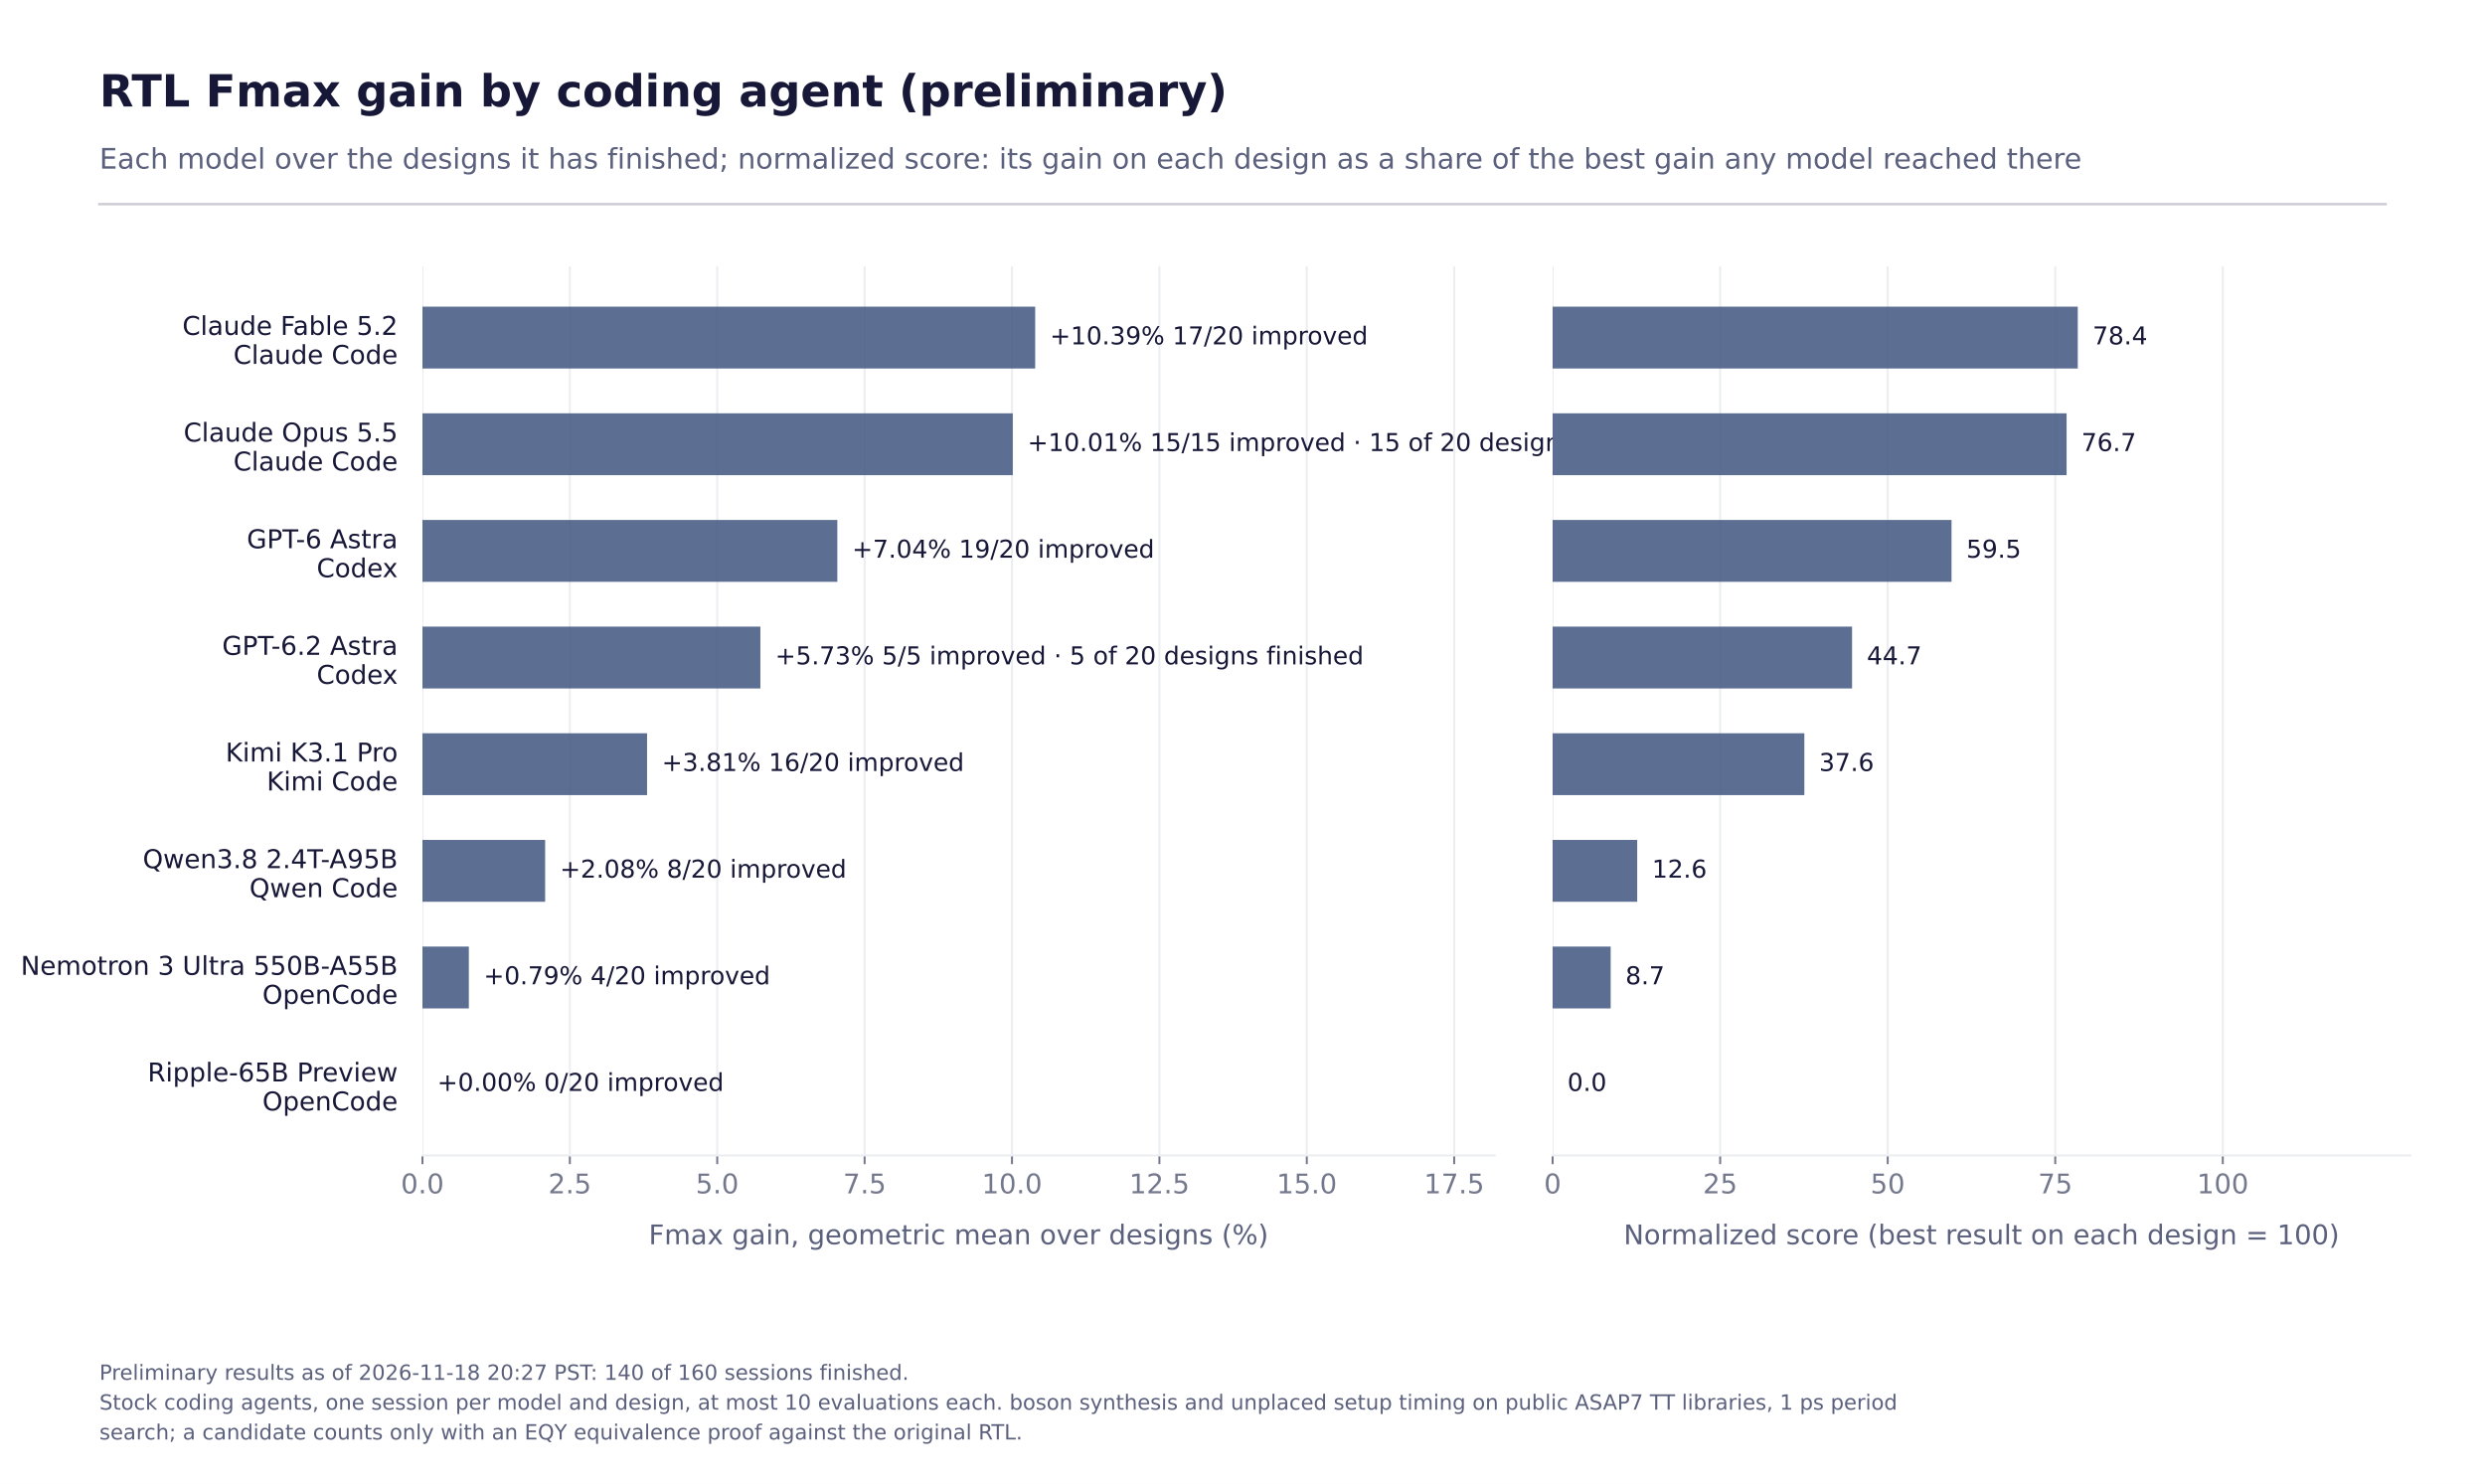
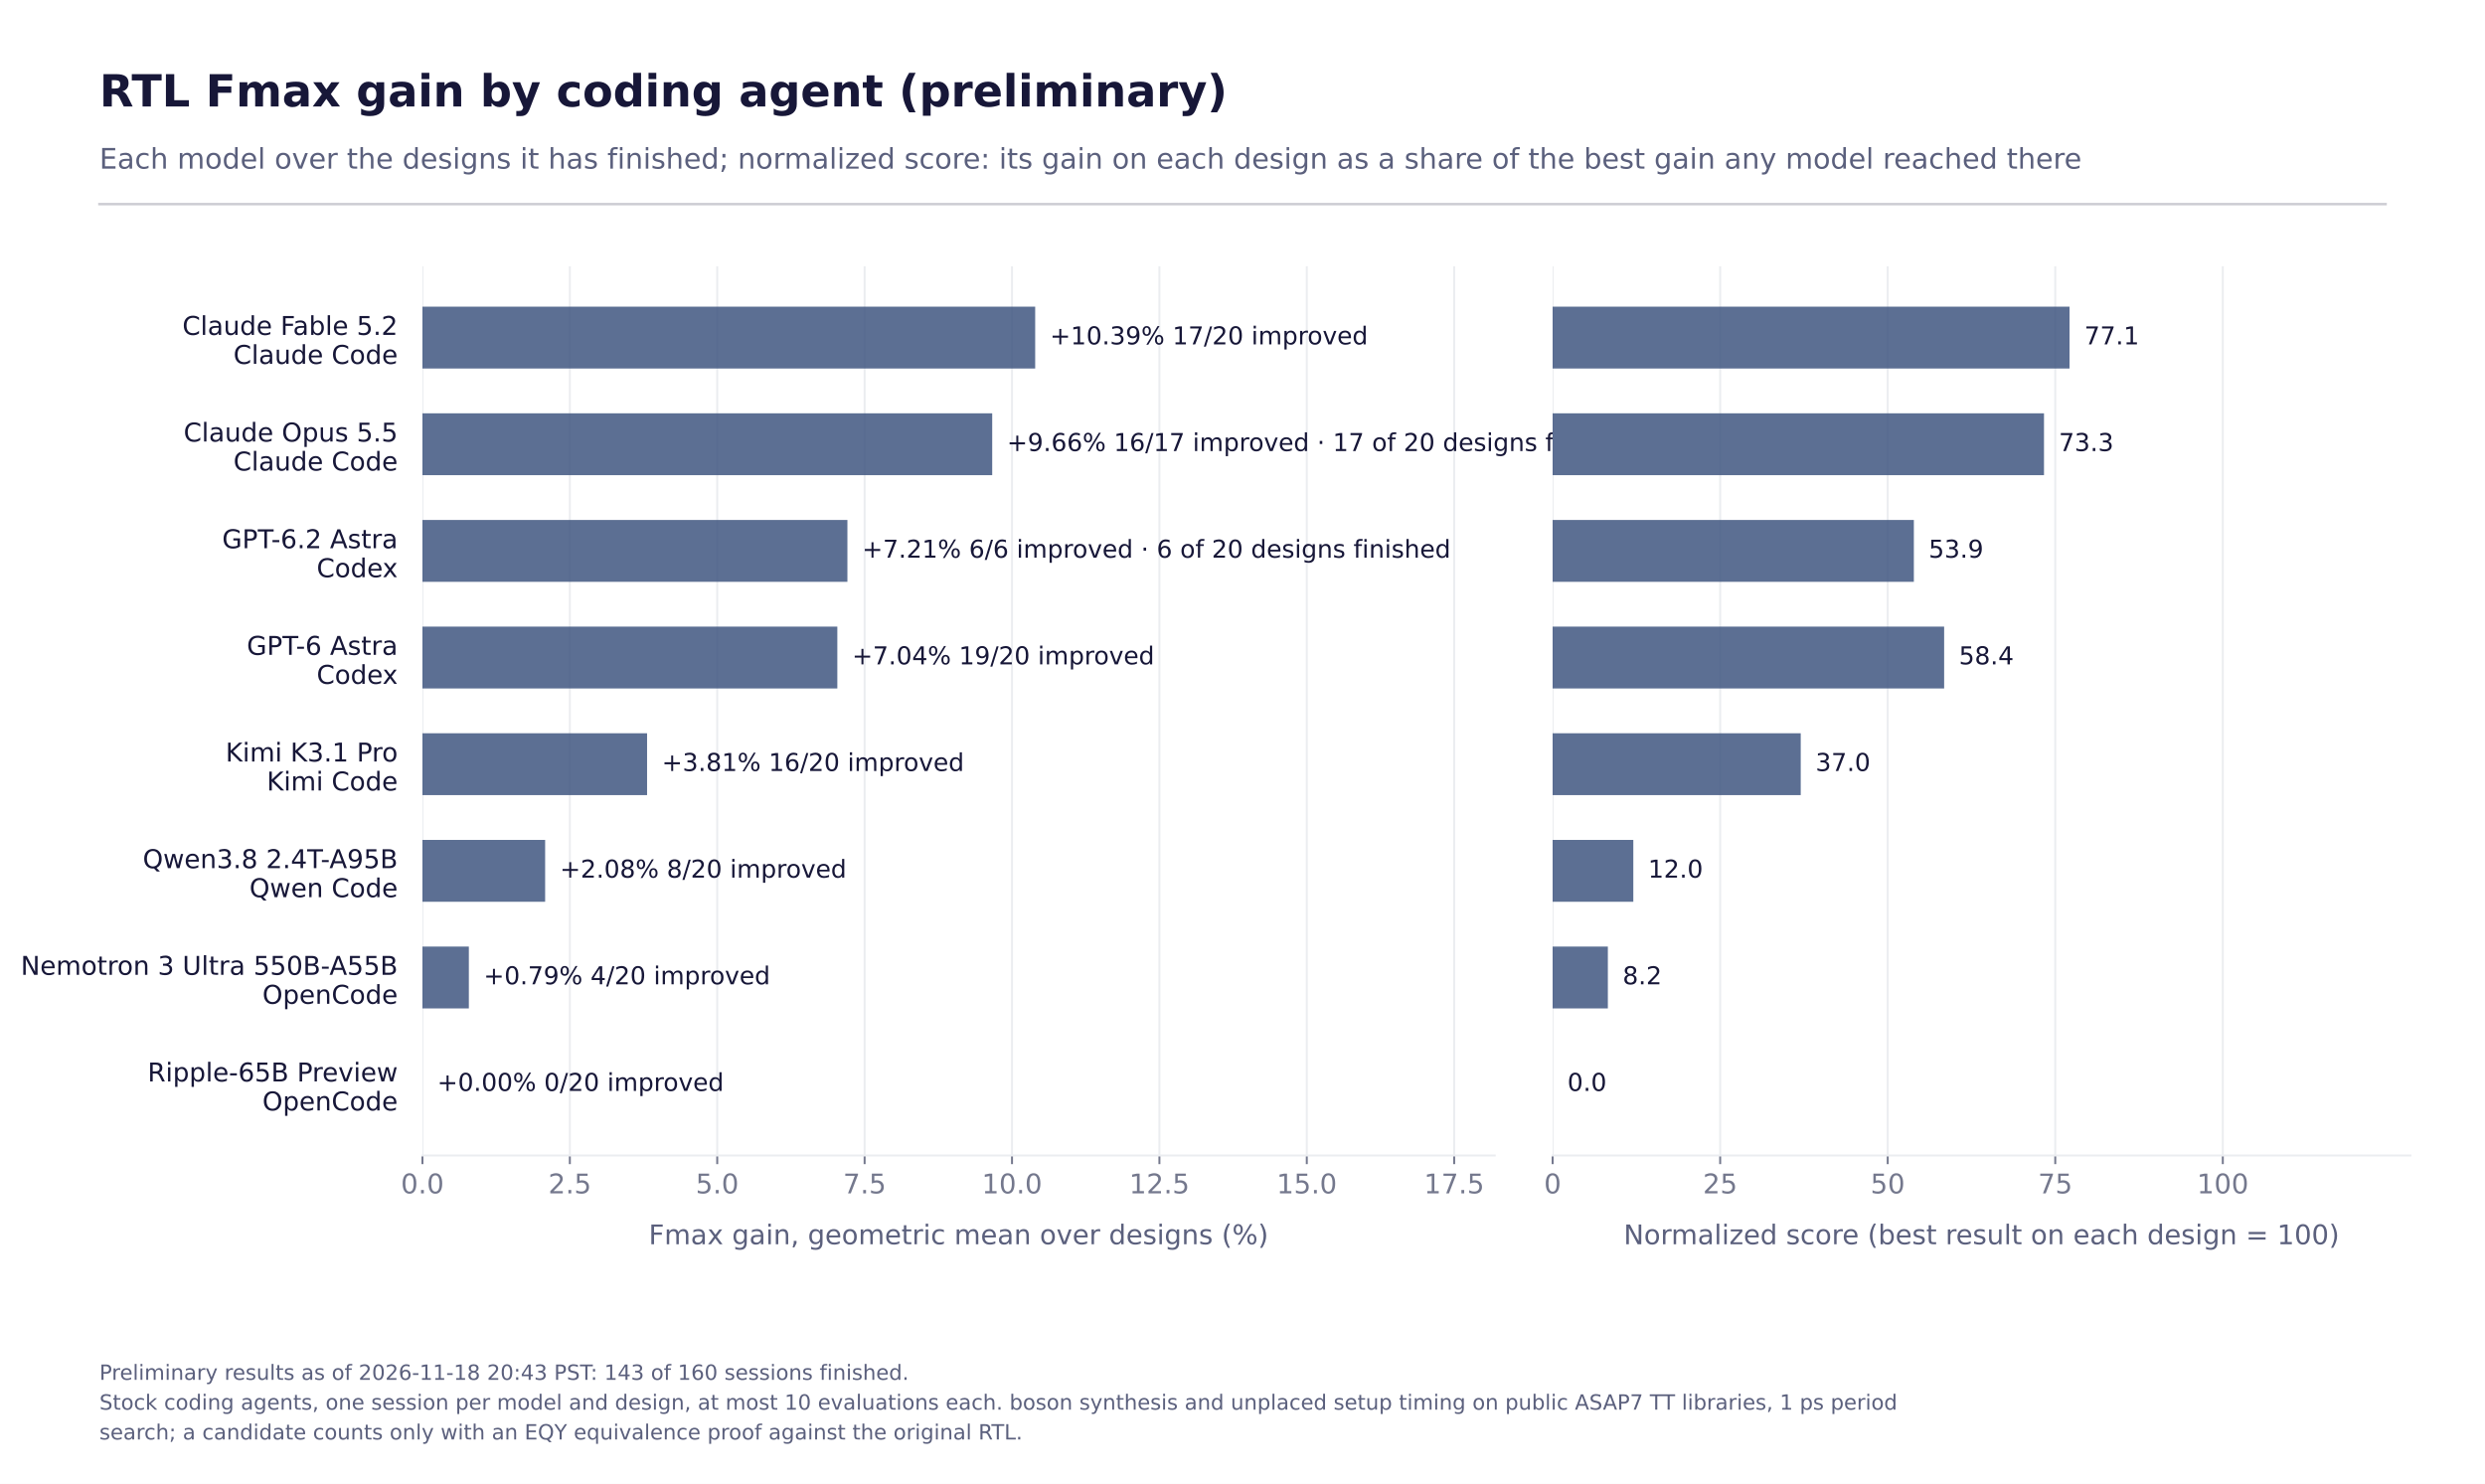
<svg xmlns="http://www.w3.org/2000/svg" xmlns:xlink="http://www.w3.org/1999/xlink" width="1008pt" height="601.92pt" viewBox="0 0 1008 601.92" version="1.1">
  <defs>
    <style type="text/css">*{stroke-linejoin: round; stroke-linecap: butt}</style>
  </defs>
  <g id="figure_1">
    <g id="patch_1">
      <path d="M 0 601.92  L 1008 601.92  L 1008 0  L 0 0  z " style="fill: #ffffff" />
    </g>
    <g id="axes_1">
      <g id="patch_2">
        <path d="M 171.36 468.72  L 606.311 468.72  L 606.311 108  L 171.36 108  z " style="fill: #ffffff" />
      </g>
      <g id="matplotlib.axis_1">
        <g id="xtick_1">
          <g id="line2d_1">
-             <path d="M 171.36 468.72  L 171.36 108  " clip-path="url(#pba1dd83146)" style="fill: none; stroke: #ebedf0; stroke-width: 0.8; stroke-linecap: square" />
+             <path d="M 171.36 468.72  L 171.36 108  " clip-path="url(#pb3bda55762)" style="fill: none; stroke: #ebedf0; stroke-width: 0.8; stroke-linecap: square" />
          </g>
          <g id="line2d_2">
            <defs>
              <path id="m93d353a957" d="M 0 0  L 0 3.5  " style="stroke: #74788d; stroke-width: 0.8" />
            </defs>
            <g>
              <use xlink:href="#m93d353a957" x="171.36" y="468.72" style="fill: #74788d; stroke: #74788d; stroke-width: 0.8" />
            </g>
          </g>
          <g id="text_1">
            <text style="fill: #74788d; font: 11px 'DejaVu Sans'; text-anchor: middle" x="171.36" y="484.078" transform="rotate(-0 171.36 484.0783)">0.0</text>
          </g>
        </g>
        <g id="xtick_2">
          <g id="line2d_3">
-             <path d="M 231.146 468.72  L 231.146 108  " clip-path="url(#pba1dd83146)" style="fill: none; stroke: #ebedf0; stroke-width: 0.8; stroke-linecap: square" />
+             <path d="M 231.146 468.72  L 231.146 108  " clip-path="url(#pb3bda55762)" style="fill: none; stroke: #ebedf0; stroke-width: 0.8; stroke-linecap: square" />
          </g>
          <g id="line2d_4">
            <g>
              <use xlink:href="#m93d353a957" x="231.146" y="468.72" style="fill: #74788d; stroke: #74788d; stroke-width: 0.8" />
            </g>
          </g>
          <g id="text_2">
            <text style="fill: #74788d; font: 11px 'DejaVu Sans'; text-anchor: middle" x="231.146" y="484.078" transform="rotate(-0 231.1463 484.0783)">2.5</text>
          </g>
        </g>
        <g id="xtick_3">
          <g id="line2d_5">
-             <path d="M 290.933 468.72  L 290.933 108  " clip-path="url(#pba1dd83146)" style="fill: none; stroke: #ebedf0; stroke-width: 0.8; stroke-linecap: square" />
+             <path d="M 290.933 468.72  L 290.933 108  " clip-path="url(#pb3bda55762)" style="fill: none; stroke: #ebedf0; stroke-width: 0.8; stroke-linecap: square" />
          </g>
          <g id="line2d_6">
            <g>
              <use xlink:href="#m93d353a957" x="290.933" y="468.72" style="fill: #74788d; stroke: #74788d; stroke-width: 0.8" />
            </g>
          </g>
          <g id="text_3">
            <text style="fill: #74788d; font: 11px 'DejaVu Sans'; text-anchor: middle" x="290.933" y="484.078" transform="rotate(-0 290.9326 484.0783)">5.0</text>
          </g>
        </g>
        <g id="xtick_4">
          <g id="line2d_7">
-             <path d="M 350.719 468.72  L 350.719 108  " clip-path="url(#pba1dd83146)" style="fill: none; stroke: #ebedf0; stroke-width: 0.8; stroke-linecap: square" />
+             <path d="M 350.719 468.72  L 350.719 108  " clip-path="url(#pb3bda55762)" style="fill: none; stroke: #ebedf0; stroke-width: 0.8; stroke-linecap: square" />
          </g>
          <g id="line2d_8">
            <g>
              <use xlink:href="#m93d353a957" x="350.719" y="468.72" style="fill: #74788d; stroke: #74788d; stroke-width: 0.8" />
            </g>
          </g>
          <g id="text_4">
            <text style="fill: #74788d; font: 11px 'DejaVu Sans'; text-anchor: middle" x="350.719" y="484.078" transform="rotate(-0 350.719 484.0783)">7.5</text>
          </g>
        </g>
        <g id="xtick_5">
          <g id="line2d_9">
-             <path d="M 410.505 468.72  L 410.505 108  " clip-path="url(#pba1dd83146)" style="fill: none; stroke: #ebedf0; stroke-width: 0.8; stroke-linecap: square" />
+             <path d="M 410.505 468.72  L 410.505 108  " clip-path="url(#pb3bda55762)" style="fill: none; stroke: #ebedf0; stroke-width: 0.8; stroke-linecap: square" />
          </g>
          <g id="line2d_10">
            <g>
              <use xlink:href="#m93d353a957" x="410.505" y="468.72" style="fill: #74788d; stroke: #74788d; stroke-width: 0.8" />
            </g>
          </g>
          <g id="text_5">
            <text style="fill: #74788d; font: 11px 'DejaVu Sans'; text-anchor: middle" x="410.505" y="484.078" transform="rotate(-0 410.5053 484.0783)">10.0</text>
          </g>
        </g>
        <g id="xtick_6">
          <g id="line2d_11">
-             <path d="M 470.292 468.72  L 470.292 108  " clip-path="url(#pba1dd83146)" style="fill: none; stroke: #ebedf0; stroke-width: 0.8; stroke-linecap: square" />
+             <path d="M 470.292 468.72  L 470.292 108  " clip-path="url(#pb3bda55762)" style="fill: none; stroke: #ebedf0; stroke-width: 0.8; stroke-linecap: square" />
          </g>
          <g id="line2d_12">
            <g>
              <use xlink:href="#m93d353a957" x="470.292" y="468.72" style="fill: #74788d; stroke: #74788d; stroke-width: 0.8" />
            </g>
          </g>
          <g id="text_6">
            <text style="fill: #74788d; font: 11px 'DejaVu Sans'; text-anchor: middle" x="470.292" y="484.078" transform="rotate(-0 470.2916 484.0783)">12.5</text>
          </g>
        </g>
        <g id="xtick_7">
          <g id="line2d_13">
-             <path d="M 530.078 468.72  L 530.078 108  " clip-path="url(#pba1dd83146)" style="fill: none; stroke: #ebedf0; stroke-width: 0.8; stroke-linecap: square" />
+             <path d="M 530.078 468.72  L 530.078 108  " clip-path="url(#pb3bda55762)" style="fill: none; stroke: #ebedf0; stroke-width: 0.8; stroke-linecap: square" />
          </g>
          <g id="line2d_14">
            <g>
              <use xlink:href="#m93d353a957" x="530.078" y="468.72" style="fill: #74788d; stroke: #74788d; stroke-width: 0.8" />
            </g>
          </g>
          <g id="text_7">
            <text style="fill: #74788d; font: 11px 'DejaVu Sans'; text-anchor: middle" x="530.078" y="484.078" transform="rotate(-0 530.0779 484.0783)">15.0</text>
          </g>
        </g>
        <g id="xtick_8">
          <g id="line2d_15">
-             <path d="M 589.864 468.72  L 589.864 108  " clip-path="url(#pba1dd83146)" style="fill: none; stroke: #ebedf0; stroke-width: 0.8; stroke-linecap: square" />
+             <path d="M 589.864 468.72  L 589.864 108  " clip-path="url(#pb3bda55762)" style="fill: none; stroke: #ebedf0; stroke-width: 0.8; stroke-linecap: square" />
          </g>
          <g id="line2d_16">
            <g>
              <use xlink:href="#m93d353a957" x="589.864" y="468.72" style="fill: #74788d; stroke: #74788d; stroke-width: 0.8" />
            </g>
          </g>
          <g id="text_8">
            <text style="fill: #74788d; font: 11px 'DejaVu Sans'; text-anchor: middle" x="589.864" y="484.078" transform="rotate(-0 589.8642 484.0783)">17.5</text>
          </g>
        </g>
        <g id="text_9">
          <text style="fill: #5b607d; font: 11px 'DejaVu Sans'; text-anchor: middle" x="388.836" y="504.724" transform="rotate(-0 388.8357 504.7242)">Fmax gain, geometric mean over designs (%)</text>
        </g>
      </g>
      <g id="matplotlib.axis_2">
        <g id="ytick_1">
          <g id="line2d_17" />
          <g id="text_10">
            <text style="fill: #171738; font: 10.5px 'DejaVu Sans'" transform="translate(73.96391 135.8506)">Claude Fable 5.2</text>
            <text style="fill: #171738; font: 10.5px 'DejaVu Sans'" transform="translate(94.67516 147.6083)">Claude Code</text>
          </g>
        </g>
        <g id="ytick_2">
          <g id="line2d_18" />
          <g id="text_11">
            <text style="fill: #171738; font: 10.5px 'DejaVu Sans'" transform="translate(74.46758 179.1127)">Claude Opus 5.5</text>
            <text style="fill: #171738; font: 10.5px 'DejaVu Sans'" transform="translate(94.67516 190.8704)">Claude Code</text>
          </g>
        </g>
        <g id="ytick_3">
          <g id="line2d_19" />
          <g id="text_12">
-             <text style="fill: #171738; font: 10.5px 'DejaVu Sans'" transform="translate(100.1122 222.3749)">GPT-6 Astra</text>
+             <text style="fill: #171738; font: 10.5px 'DejaVu Sans'" transform="translate(90.09453 222.3749)">GPT-6.2 Astra</text>
            <text style="fill: #171738; font: 10.5px 'DejaVu Sans'" transform="translate(128.4458 234.1326)">Codex</text>
          </g>
        </g>
        <g id="ytick_4">
          <g id="line2d_20" />
          <g id="text_13">
-             <text style="fill: #171738; font: 10.5px 'DejaVu Sans'" transform="translate(90.09453 265.6371)">GPT-6.2 Astra</text>
+             <text style="fill: #171738; font: 10.5px 'DejaVu Sans'" transform="translate(100.1122 265.6371)">GPT-6 Astra</text>
            <text style="fill: #171738; font: 10.5px 'DejaVu Sans'" transform="translate(128.4458 277.3948)">Codex</text>
          </g>
        </g>
        <g id="ytick_5">
          <g id="line2d_21" />
          <g id="text_14">
            <text style="fill: #171738; font: 10.5px 'DejaVu Sans'" transform="translate(91.50219 308.8993)">Kimi K3.1 Pro</text>
            <text style="fill: #171738; font: 10.5px 'DejaVu Sans'" transform="translate(108.1923 320.657)">Kimi Code</text>
          </g>
        </g>
        <g id="ytick_6">
          <g id="line2d_22" />
          <g id="text_15">
            <text style="fill: #171738; font: 10.5px 'DejaVu Sans'" transform="translate(57.90383 352.1614)">Qwen3.8 2.4T-A95B</text>
            <text style="fill: #171738; font: 10.5px 'DejaVu Sans'" transform="translate(101.172 363.9191)">Qwen Code</text>
          </g>
        </g>
        <g id="ytick_7">
          <g id="line2d_23" />
          <g id="text_16">
            <text style="fill: #171738; font: 10.5px 'DejaVu Sans'" transform="translate(8.409453 395.4236)">Nemotron 3 Ultra 550B-A55B</text>
            <text style="fill: #171738; font: 10.5px 'DejaVu Sans'" transform="translate(106.4302 407.1813)">OpenCode</text>
          </g>
        </g>
        <g id="ytick_8">
          <g id="line2d_24" />
          <g id="text_17">
            <text style="fill: #171738; font: 10.5px 'DejaVu Sans'" transform="translate(59.87914 438.6858)">Ripple-65B Preview</text>
            <text style="fill: #171738; font: 10.5px 'DejaVu Sans'" transform="translate(106.4302 450.4435)">OpenCode</text>
          </g>
        </g>
      </g>
      <g id="patch_3">
-         <path d="M 171.36 124.396  L 419.904 124.396  L 419.904 149.488  L 171.36 149.488  z " clip-path="url(#pba1dd83146)" style="fill: #3f5680; opacity: 0.85" />
+         <path d="M 171.36 124.396  L 419.904 124.396  L 419.904 149.488  L 171.36 149.488  z " clip-path="url(#pb3bda55762)" style="fill: #3f5680; opacity: 0.85" />
      </g>
      <g id="patch_4">
-         <path d="M 171.36 167.659  L 410.816 167.659  L 410.816 192.751  L 171.36 192.751  z " clip-path="url(#pba1dd83146)" style="fill: #3f5680; opacity: 0.85" />
+         <path d="M 171.36 167.659  L 402.47 167.659  L 402.47 192.751  L 171.36 192.751  z " clip-path="url(#pb3bda55762)" style="fill: #3f5680; opacity: 0.85" />
      </g>
      <g id="patch_5">
-         <path d="M 171.36 210.921  L 339.647 210.921  L 339.647 236.013  L 171.36 236.013  z " clip-path="url(#pba1dd83146)" style="fill: #3f5680; opacity: 0.85" />
+         <path d="M 171.36 210.921  L 343.736 210.921  L 343.736 236.013  L 171.36 236.013  z " clip-path="url(#pb3bda55762)" style="fill: #3f5680; opacity: 0.85" />
      </g>
      <g id="patch_6">
-         <path d="M 171.36 254.183  L 308.438 254.183  L 308.438 279.275  L 171.36 279.275  z " clip-path="url(#pba1dd83146)" style="fill: #3f5680; opacity: 0.85" />
+         <path d="M 171.36 254.183  L 339.647 254.183  L 339.647 279.275  L 171.36 279.275  z " clip-path="url(#pb3bda55762)" style="fill: #3f5680; opacity: 0.85" />
      </g>
      <g id="patch_7">
-         <path d="M 171.36 297.445  L 262.474 297.445  L 262.474 322.537  L 171.36 322.537  z " clip-path="url(#pba1dd83146)" style="fill: #3f5680; opacity: 0.85" />
+         <path d="M 171.36 297.445  L 262.474 297.445  L 262.474 322.537  L 171.36 322.537  z " clip-path="url(#pb3bda55762)" style="fill: #3f5680; opacity: 0.85" />
      </g>
      <g id="patch_8">
-         <path d="M 171.36 340.707  L 221.126 340.707  L 221.126 365.799  L 171.36 365.799  z " clip-path="url(#pba1dd83146)" style="fill: #3f5680; opacity: 0.85" />
+         <path d="M 171.36 340.707  L 221.126 340.707  L 221.126 365.799  L 171.36 365.799  z " clip-path="url(#pb3bda55762)" style="fill: #3f5680; opacity: 0.85" />
      </g>
      <g id="patch_9">
-         <path d="M 171.36 383.969  L 190.181 383.969  L 190.181 409.061  L 171.36 409.061  z " clip-path="url(#pba1dd83146)" style="fill: #3f5680; opacity: 0.85" />
+         <path d="M 171.36 383.969  L 190.181 383.969  L 190.181 409.061  L 171.36 409.061  z " clip-path="url(#pb3bda55762)" style="fill: #3f5680; opacity: 0.85" />
      </g>
      <g id="patch_10">
-         <path d="M 171.36 427.232  L 171.36 427.232  L 171.36 452.324  L 171.36 452.324  z " clip-path="url(#pba1dd83146)" style="fill: #3f5680; opacity: 0.85" />
+         <path d="M 171.36 427.232  L 171.36 427.232  L 171.36 452.324  L 171.36 452.324  z " clip-path="url(#pb3bda55762)" style="fill: #3f5680; opacity: 0.85" />
      </g>
      <g id="patch_11">
        <path d="M 171.36 468.72  L 606.311 468.72  " style="fill: none; stroke: #ebedf0; stroke-width: 0.8; stroke-linejoin: miter; stroke-linecap: square" />
      </g>
      <g id="text_18">
        <text style="fill: #171738; font: 10px 'DejaVu Sans'; text-anchor: start" x="425.904" y="139.702" transform="rotate(-0 425.9037 139.7018)">+10.39%   17/20 improved</text>
      </g>
      <g id="text_19">
-         <text style="fill: #171738; font: 10px 'DejaVu Sans'; text-anchor: start" x="416.816" y="182.964" transform="rotate(-0 416.8162 182.9639)">+10.01%   15/15 improved · 15 of 20 designs finished</text>
+         <text style="fill: #171738; font: 10px 'DejaVu Sans'; text-anchor: start" x="408.47" y="182.964" transform="rotate(-0 408.47 182.9639)">+9.66%   16/17 improved · 17 of 20 designs finished</text>
      </g>
      <g id="text_20">
-         <text style="fill: #171738; font: 10px 'DejaVu Sans'; text-anchor: start" x="345.647" y="226.226" transform="rotate(-0 345.6465 226.2261)">+7.04%   19/20 improved</text>
+         <text style="fill: #171738; font: 10px 'DejaVu Sans'; text-anchor: start" x="349.736" y="226.226" transform="rotate(-0 349.7359 226.2261)">+7.21%   6/6 improved · 6 of 20 designs finished</text>
      </g>
      <g id="text_21">
-         <text style="fill: #171738; font: 10px 'DejaVu Sans'; text-anchor: start" x="314.438" y="269.488" transform="rotate(-0 314.4381 269.4883)">+5.73%   5/5 improved · 5 of 20 designs finished</text>
+         <text style="fill: #171738; font: 10px 'DejaVu Sans'; text-anchor: start" x="345.647" y="269.488" transform="rotate(-0 345.6465 269.4883)">+7.04%   19/20 improved</text>
      </g>
      <g id="text_22">
        <text style="fill: #171738; font: 10px 'DejaVu Sans'; text-anchor: start" x="268.474" y="312.75" transform="rotate(-0 268.4744 312.7505)">+3.81%   16/20 improved</text>
      </g>
      <g id="text_23">
        <text style="fill: #171738; font: 10px 'DejaVu Sans'; text-anchor: start" x="227.126" y="356.013" transform="rotate(-0 227.1261 356.0126)">+2.08%   8/20 improved</text>
      </g>
      <g id="text_24">
        <text style="fill: #171738; font: 10px 'DejaVu Sans'; text-anchor: start" x="196.181" y="399.275" transform="rotate(-0 196.1807 399.2748)">+0.79%   4/20 improved</text>
      </g>
      <g id="text_25">
        <text style="fill: #171738; font: 10px 'DejaVu Sans'; text-anchor: start" x="177.36" y="442.537" transform="rotate(-0 177.36 442.537)">+0.00%   0/20 improved</text>
      </g>
    </g>
    <g id="axes_2">
      <g id="patch_12">
        <path d="M 629.799 468.72  L 977.76 468.72  L 977.76 108  L 629.799 108  z " style="fill: #ffffff" />
      </g>
      <g id="matplotlib.axis_3">
        <g id="xtick_9">
          <g id="line2d_25">
-             <path d="M 629.799 468.72  L 629.799 108  " clip-path="url(#p0ac3e5d269)" style="fill: none; stroke: #ebedf0; stroke-width: 0.8; stroke-linecap: square" />
+             <path d="M 629.799 468.72  L 629.799 108  " clip-path="url(#p01aa2b09fa)" style="fill: none; stroke: #ebedf0; stroke-width: 0.8; stroke-linecap: square" />
          </g>
          <g id="line2d_26">
            <g>
              <use xlink:href="#m93d353a957" x="629.799" y="468.72" style="fill: #74788d; stroke: #74788d; stroke-width: 0.8" />
            </g>
          </g>
          <g id="text_26">
            <text style="fill: #74788d; font: 11px 'DejaVu Sans'; text-anchor: middle" x="629.799" y="484.078" transform="rotate(-0 629.7988 484.0783)">0</text>
          </g>
        </g>
        <g id="xtick_10">
          <g id="line2d_27">
-             <path d="M 697.76 468.72  L 697.76 108  " clip-path="url(#p0ac3e5d269)" style="fill: none; stroke: #ebedf0; stroke-width: 0.8; stroke-linecap: square" />
+             <path d="M 697.76 468.72  L 697.76 108  " clip-path="url(#p01aa2b09fa)" style="fill: none; stroke: #ebedf0; stroke-width: 0.8; stroke-linecap: square" />
          </g>
          <g id="line2d_28">
            <g>
              <use xlink:href="#m93d353a957" x="697.76" y="468.72" style="fill: #74788d; stroke: #74788d; stroke-width: 0.8" />
            </g>
          </g>
          <g id="text_27">
            <text style="fill: #74788d; font: 11px 'DejaVu Sans'; text-anchor: middle" x="697.76" y="484.078" transform="rotate(-0 697.76 484.0783)">25</text>
          </g>
        </g>
        <g id="xtick_11">
          <g id="line2d_29">
-             <path d="M 765.721 468.72  L 765.721 108  " clip-path="url(#p0ac3e5d269)" style="fill: none; stroke: #ebedf0; stroke-width: 0.8; stroke-linecap: square" />
+             <path d="M 765.721 468.72  L 765.721 108  " clip-path="url(#p01aa2b09fa)" style="fill: none; stroke: #ebedf0; stroke-width: 0.8; stroke-linecap: square" />
          </g>
          <g id="line2d_30">
            <g>
              <use xlink:href="#m93d353a957" x="765.721" y="468.72" style="fill: #74788d; stroke: #74788d; stroke-width: 0.8" />
            </g>
          </g>
          <g id="text_28">
            <text style="fill: #74788d; font: 11px 'DejaVu Sans'; text-anchor: middle" x="765.721" y="484.078" transform="rotate(-0 765.7212 484.0783)">50</text>
          </g>
        </g>
        <g id="xtick_12">
          <g id="line2d_31">
-             <path d="M 833.682 468.72  L 833.682 108  " clip-path="url(#p0ac3e5d269)" style="fill: none; stroke: #ebedf0; stroke-width: 0.8; stroke-linecap: square" />
+             <path d="M 833.682 468.72  L 833.682 108  " clip-path="url(#p01aa2b09fa)" style="fill: none; stroke: #ebedf0; stroke-width: 0.8; stroke-linecap: square" />
          </g>
          <g id="line2d_32">
            <g>
              <use xlink:href="#m93d353a957" x="833.682" y="468.72" style="fill: #74788d; stroke: #74788d; stroke-width: 0.8" />
            </g>
          </g>
          <g id="text_29">
            <text style="fill: #74788d; font: 11px 'DejaVu Sans'; text-anchor: middle" x="833.682" y="484.078" transform="rotate(-0 833.6823 484.0783)">75</text>
          </g>
        </g>
        <g id="xtick_13">
          <g id="line2d_33">
-             <path d="M 901.643 468.72  L 901.643 108  " clip-path="url(#p0ac3e5d269)" style="fill: none; stroke: #ebedf0; stroke-width: 0.8; stroke-linecap: square" />
+             <path d="M 901.643 468.72  L 901.643 108  " clip-path="url(#p01aa2b09fa)" style="fill: none; stroke: #ebedf0; stroke-width: 0.8; stroke-linecap: square" />
          </g>
          <g id="line2d_34">
            <g>
              <use xlink:href="#m93d353a957" x="901.643" y="468.72" style="fill: #74788d; stroke: #74788d; stroke-width: 0.8" />
            </g>
          </g>
          <g id="text_30">
            <text style="fill: #74788d; font: 11px 'DejaVu Sans'; text-anchor: middle" x="901.643" y="484.078" transform="rotate(-0 901.6435 484.0783)">100</text>
          </g>
        </g>
        <g id="text_31">
          <text style="fill: #5b607d; font: 11px 'DejaVu Sans'; text-anchor: middle" x="803.779" y="504.724" transform="rotate(-0 803.7794 504.7242)">Normalized score (best result on each design = 100)</text>
        </g>
      </g>
      <g id="matplotlib.axis_4">
        <g id="ytick_9">
          <g id="line2d_35" />
        </g>
        <g id="ytick_10">
          <g id="line2d_36" />
        </g>
        <g id="ytick_11">
          <g id="line2d_37" />
        </g>
        <g id="ytick_12">
          <g id="line2d_38" />
        </g>
        <g id="ytick_13">
          <g id="line2d_39" />
        </g>
        <g id="ytick_14">
          <g id="line2d_40" />
        </g>
        <g id="ytick_15">
          <g id="line2d_41" />
        </g>
        <g id="ytick_16">
          <g id="line2d_42" />
        </g>
      </g>
      <g id="patch_13">
-         <path d="M 629.799 124.396  L 842.816 124.396  L 842.816 149.488  L 629.799 149.488  z " clip-path="url(#p0ac3e5d269)" style="fill: #3f5680; opacity: 0.85" />
+         <path d="M 629.799 124.396  L 839.473 124.396  L 839.473 149.488  L 629.799 149.488  z " clip-path="url(#p01aa2b09fa)" style="fill: #3f5680; opacity: 0.85" />
      </g>
      <g id="patch_14">
-         <path d="M 629.799 167.659  L 838.277 167.659  L 838.277 192.751  L 629.799 192.751  z " clip-path="url(#p0ac3e5d269)" style="fill: #3f5680; opacity: 0.85" />
+         <path d="M 629.799 167.659  L 829.115 167.659  L 829.115 192.751  L 629.799 192.751  z " clip-path="url(#p01aa2b09fa)" style="fill: #3f5680; opacity: 0.85" />
      </g>
      <g id="patch_15">
-         <path d="M 629.799 210.921  L 791.601 210.921  L 791.601 236.013  L 629.799 236.013  z " clip-path="url(#p0ac3e5d269)" style="fill: #3f5680; opacity: 0.85" />
+         <path d="M 629.799 210.921  L 776.323 210.921  L 776.323 236.013  L 629.799 236.013  z " clip-path="url(#p01aa2b09fa)" style="fill: #3f5680; opacity: 0.85" />
      </g>
      <g id="patch_16">
-         <path d="M 629.799 254.183  L 751.259 254.183  L 751.259 279.275  L 629.799 279.275  z " clip-path="url(#p0ac3e5d269)" style="fill: #3f5680; opacity: 0.85" />
+         <path d="M 629.799 254.183  L 788.61 254.183  L 788.61 279.275  L 629.799 279.275  z " clip-path="url(#p01aa2b09fa)" style="fill: #3f5680; opacity: 0.85" />
      </g>
      <g id="patch_17">
-         <path d="M 629.799 297.445  L 731.904 297.445  L 731.904 322.537  L 629.799 322.537  z " clip-path="url(#p0ac3e5d269)" style="fill: #3f5680; opacity: 0.85" />
+         <path d="M 629.799 297.445  L 730.436 297.445  L 730.436 322.537  L 629.799 322.537  z " clip-path="url(#p01aa2b09fa)" style="fill: #3f5680; opacity: 0.85" />
      </g>
      <g id="patch_18">
-         <path d="M 629.799 340.707  L 664.106 340.707  L 664.106 365.799  L 629.799 365.799  z " clip-path="url(#p0ac3e5d269)" style="fill: #3f5680; opacity: 0.85" />
+         <path d="M 629.799 340.707  L 662.529 340.707  L 662.529 365.799  L 629.799 365.799  z " clip-path="url(#p01aa2b09fa)" style="fill: #3f5680; opacity: 0.85" />
      </g>
      <g id="patch_19">
-         <path d="M 629.799 383.969  L 653.341 383.969  L 653.341 409.061  L 629.799 409.061  z " clip-path="url(#p0ac3e5d269)" style="fill: #3f5680; opacity: 0.85" />
+         <path d="M 629.799 383.969  L 652.199 383.969  L 652.199 409.061  L 629.799 409.061  z " clip-path="url(#p01aa2b09fa)" style="fill: #3f5680; opacity: 0.85" />
      </g>
      <g id="patch_20">
-         <path d="M 629.799 427.232  L 629.799 427.232  L 629.799 452.324  L 629.799 452.324  z " clip-path="url(#p0ac3e5d269)" style="fill: #3f5680; opacity: 0.85" />
+         <path d="M 629.799 427.232  L 629.799 427.232  L 629.799 452.324  L 629.799 452.324  z " clip-path="url(#p01aa2b09fa)" style="fill: #3f5680; opacity: 0.85" />
      </g>
      <g id="patch_21">
        <path d="M 629.799 468.72  L 977.76 468.72  " style="fill: none; stroke: #ebedf0; stroke-width: 0.8; stroke-linejoin: miter; stroke-linecap: square" />
      </g>
      <g id="text_32">
-         <text style="fill: #171738; font: 10px 'DejaVu Sans'; text-anchor: start" x="848.816" y="139.702" transform="rotate(-0 848.8163 139.7018)">78.4</text>
+         <text style="fill: #171738; font: 10px 'DejaVu Sans'; text-anchor: start" x="845.473" y="139.702" transform="rotate(-0 845.4726 139.7018)">77.1</text>
      </g>
      <g id="text_33">
-         <text style="fill: #171738; font: 10px 'DejaVu Sans'; text-anchor: start" x="844.277" y="182.964" transform="rotate(-0 844.2765 182.9639)">76.7</text>
+         <text style="fill: #171738; font: 10px 'DejaVu Sans'; text-anchor: start" x="835.115" y="182.964" transform="rotate(-0 835.1153 182.9639)">73.3</text>
      </g>
      <g id="text_34">
-         <text style="fill: #171738; font: 10px 'DejaVu Sans'; text-anchor: start" x="797.601" y="226.226" transform="rotate(-0 797.6008 226.2261)">59.5</text>
+         <text style="fill: #171738; font: 10px 'DejaVu Sans'; text-anchor: start" x="782.323" y="226.226" transform="rotate(-0 782.3231 226.2261)">53.9</text>
      </g>
      <g id="text_35">
-         <text style="fill: #171738; font: 10px 'DejaVu Sans'; text-anchor: start" x="757.259" y="269.488" transform="rotate(-0 757.259 269.4883)">44.7</text>
+         <text style="fill: #171738; font: 10px 'DejaVu Sans'; text-anchor: start" x="794.61" y="269.488" transform="rotate(-0 794.6105 269.4883)">58.4</text>
      </g>
      <g id="text_36">
-         <text style="fill: #171738; font: 10px 'DejaVu Sans'; text-anchor: start" x="737.904" y="312.75" transform="rotate(-0 737.9037 312.7505)">37.6</text>
+         <text style="fill: #171738; font: 10px 'DejaVu Sans'; text-anchor: start" x="736.436" y="312.75" transform="rotate(-0 736.4357 312.7505)">37.0</text>
      </g>
      <g id="text_37">
-         <text style="fill: #171738; font: 10px 'DejaVu Sans'; text-anchor: start" x="670.106" y="356.013" transform="rotate(-0 670.1056 356.0126)">12.6</text>
+         <text style="fill: #171738; font: 10px 'DejaVu Sans'; text-anchor: start" x="668.529" y="356.013" transform="rotate(-0 668.5289 356.0126)">12.0</text>
      </g>
      <g id="text_38">
-         <text style="fill: #171738; font: 10px 'DejaVu Sans'; text-anchor: start" x="659.341" y="399.275" transform="rotate(-0 659.3406 399.2748)">8.7</text>
+         <text style="fill: #171738; font: 10px 'DejaVu Sans'; text-anchor: start" x="658.199" y="399.275" transform="rotate(-0 658.1988 399.2748)">8.2</text>
      </g>
      <g id="text_39">
        <text style="fill: #171738; font: 10px 'DejaVu Sans'; text-anchor: start" x="635.799" y="442.537" transform="rotate(-0 635.7988 442.537)">0.0</text>
      </g>
    </g>
    <g id="line2d_43">
      <path d="M 40.32 82.8  L 967.68 82.8  " style="fill: none; stroke: #171738; stroke-opacity: 0.22; stroke-linecap: square" />
    </g>
    <g id="text_40">
      <text style="fill: #171738; font: 700 18px 'DejaVu Sans'; text-anchor: start" x="40.32" y="43.2" transform="rotate(-0 40.32 43.2)">RTL Fmax gain by coding agent (preliminary)</text>
    </g>
    <g id="text_41">
      <text style="fill: #5b607d; font: 11.5px 'DejaVu Sans'; text-anchor: start" x="40.32" y="68.4" transform="rotate(-0 40.32 68.4)">Each model over the designs it has finished; normalized score: its gain on each design as a share of the best gain any model reached there</text>
    </g>
    <g id="text_42">
-       <text style="fill: #5b607d; font: 8.5px 'DejaVu Sans'" transform="translate(40.32 559.7168)">Preliminary results as of 2026-11-18 20:27 PST: 140 of 160 sessions finished.</text>
+       <text style="fill: #5b607d; font: 8.5px 'DejaVu Sans'" transform="translate(40.32 559.7168)">Preliminary results as of 2026-11-18 20:43 PST: 143 of 160 sessions finished.</text>
      <text style="fill: #5b607d; font: 8.5px 'DejaVu Sans'" transform="translate(40.32 571.8184)">Stock coding agents, one session per model and design, at most 10 evaluations each. boson synthesis and unplaced setup timing on public ASAP7 TT libraries, 1 ps period</text>
      <text style="fill: #5b607d; font: 8.5px 'DejaVu Sans'" transform="translate(40.32 583.92)">search; a candidate counts only with an EQY equivalence proof against the original RTL.</text>
    </g>
  </g>
  <defs>
-     <clipPath id="pba1dd83146">
+     <clipPath id="pb3bda55762">
      <rect x="171.36" y="108" width="434.951" height="360.72" />
    </clipPath>
-     <clipPath id="p0ac3e5d269">
+     <clipPath id="p01aa2b09fa">
      <rect x="629.799" y="108" width="347.961" height="360.72" />
    </clipPath>
  </defs>
</svg>
